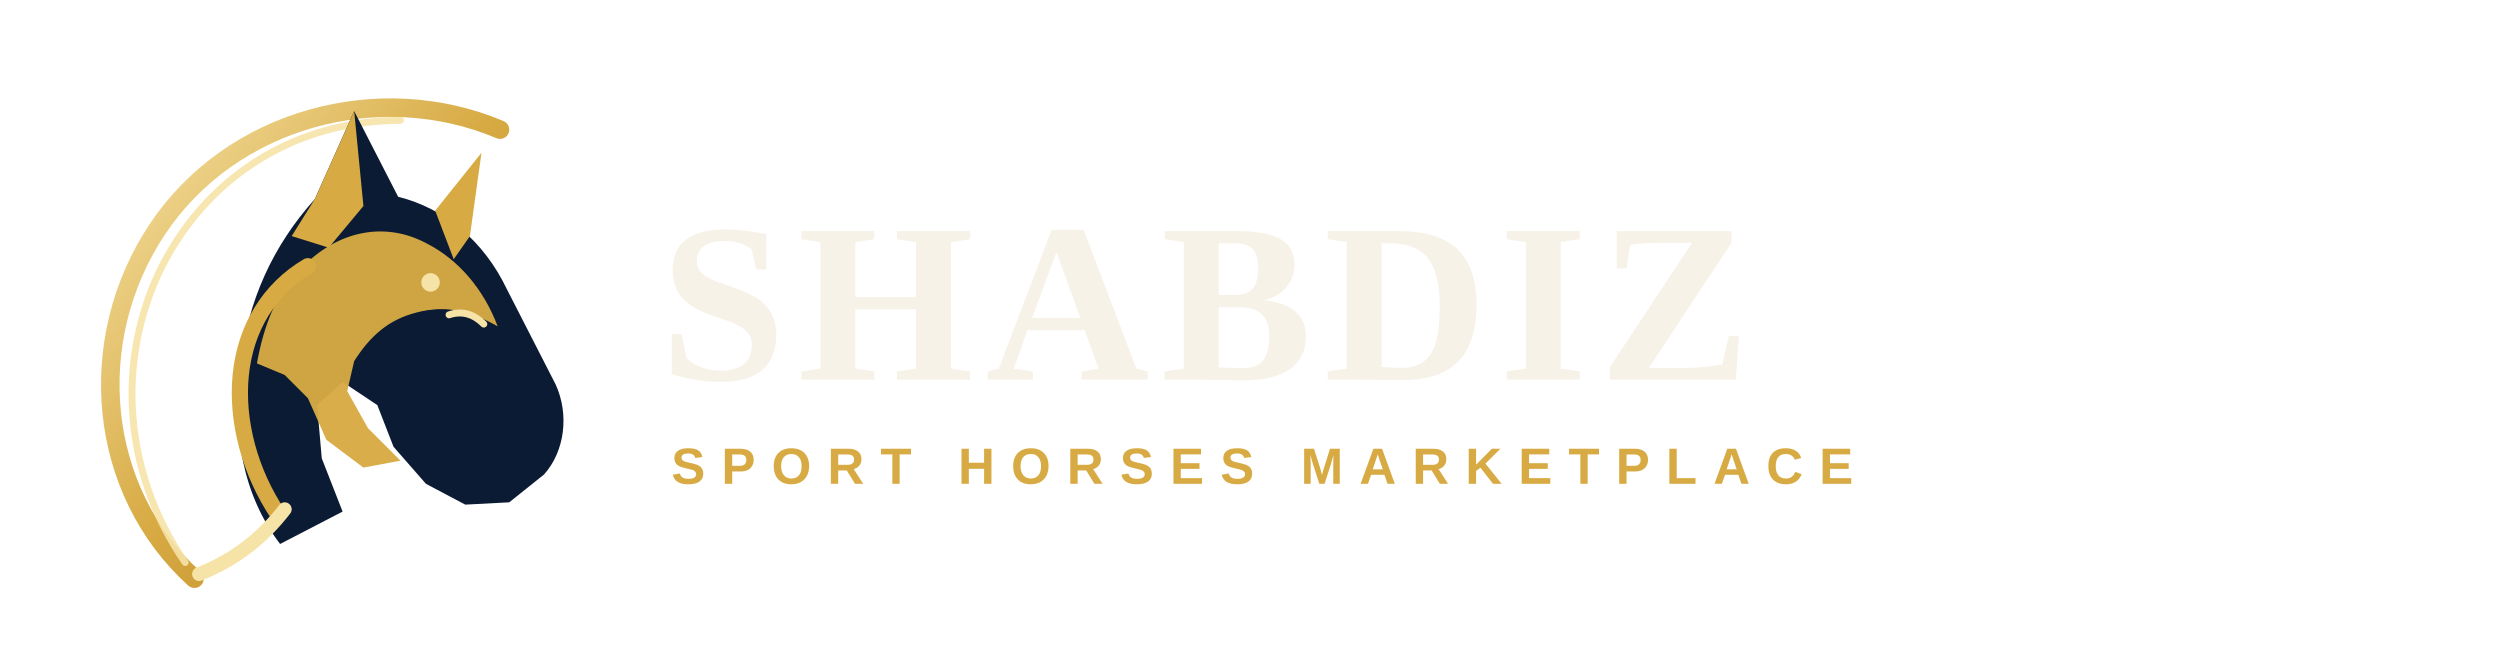
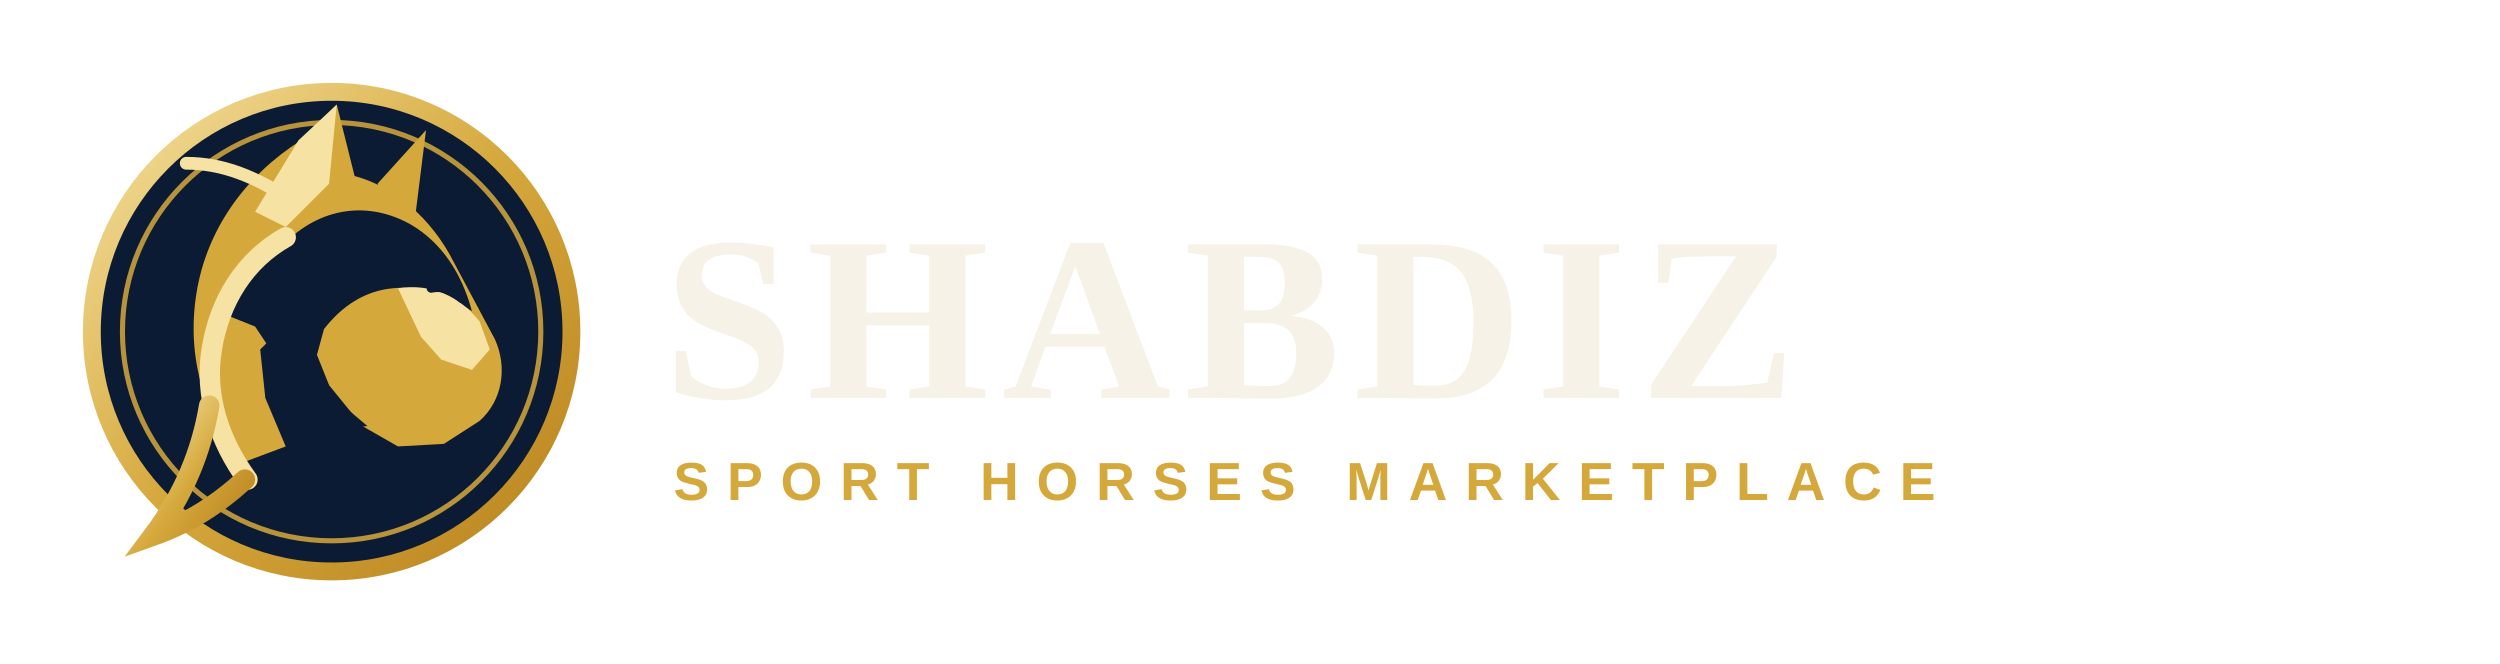
- <svg xmlns="http://www.w3.org/2000/svg" viewBox="0 0 1080 280" role="img" aria-labelledby="title desc">
+ <svg xmlns="http://www.w3.org/2000/svg" viewBox="0 0 980 260" role="img" aria-labelledby="title desc">
  <defs>
    <linearGradient id="gold" x1="0" y1="0" x2="1" y2="1">
-       <stop offset="0" stop-color="#F6E3A7" />
-       <stop offset="0.5" stop-color="#D7AA43" />
+       <stop offset="0" stop-color="#F6E2A2" />
+       <stop offset="0.5" stop-color="#D5A83C" />
      <stop offset="1" stop-color="#B9821E" />
    </linearGradient>
  </defs>
-   <g transform="translate(22 24)">
-     <path d="M194 32 C142 10 78 27 46 75 C14 123 20 188 62 226" fill="none" stroke="url(#gold)" stroke-width="8" stroke-linecap="round" />
-     <path d="M58 219 C31 180 28 131 48 91 C69 50 108 28 151 28" fill="none" stroke="#F6E3A7" stroke-width="3" stroke-linecap="round" opacity="0.9" />
-     <path d="M99 211 C83 190 78 163 82 133 C85 106 96 82 114 62 L131 24 L150 61 C170 66 187 80 197 101 L218 142 C224 155 222 171 213 181 L198 193 L179 194 L162 185 L148 169 L141 151 L126 141 L115 151 L117 174 L126 197 Z" fill="#0B1B34" />
-     <path d="M114 62 L131 24 L135 65 L120 83 L104 78 Z" fill="#D7AA43" />
-     <path d="M166 67 L186 42 L181 78 L174 88 Z" fill="#D7AA43" />
-     <path d="M109 91 C125 75 145 72 162 81 C176 88 187 101 193 117 C181 110 169 108 158 111 C146 114 138 121 131 132 L128 145 L137 161 L151 175 L135 178 L119 166 L111 148 L101 138 L89 133 C92 116 98 101 109 91 Z" fill="#D7AA43" opacity="0.96" />
-     <path d="M159 111 C174 107 188 112 199 123 L203 136 L196 145 L183 141 L174 131 Z" fill="#0B1B34" />
-     <path d="M172 112 C178 110 183 112 187 116" fill="none" stroke="#F6E3A7" stroke-width="3" stroke-linecap="round" />
-     <circle cx="164" cy="98" r="4" fill="#F6E3A7" />
-     <path d="M111 91 C94 101 84 118 82 138 C80 158 86 180 98 198" fill="none" stroke="#D7AA43" stroke-width="7" stroke-linecap="round" />
-     <path d="M101 196 C91 209 79 218 64 224" fill="none" stroke="#F6E3A7" stroke-width="6" stroke-linecap="round" />
+   <g transform="translate(24 24)">
+     <circle cx="106" cy="106" r="94" fill="#0B1B34" stroke="url(#gold)" stroke-width="7" />
+     <circle cx="106" cy="106" r="82" fill="none" stroke="#D5A83C" stroke-width="2" opacity="0.85" />
+     <path d="M72 157 C56 140 49 116 53 91 C57 66 72 45 94 31 L108 17 L115 45 C130 49 145 61 154 79 L170 109 C175 120 173 133 164 141 L150 150 L132 151 L118 143 L105 127 L99 112 L87 104 L78 113 L80 132 L88 151 Z" fill="#D5A83C" />
+     <path d="M93 31 L108 17 L105 48 L88 65 L76 59 Z" fill="#F6E2A2" />
+     <path d="M124 48 L143 27 L139 59 L131 70 Z" fill="#D5A83C" />
+     <path d="M89 70 C103 57 121 55 137 64 C149 71 157 83 161 98 C151 91 140 88 130 89 C119 90 110 96 103 105 L100 116 L107 132 L120 143 L105 145 L91 134 L84 116 L76 104 L66 100 C70 88 77 78 89 70 Z" fill="#0B1B34" />
+     <path d="M132 89 C145 87 156 92 164 102 L168 113 L161 121 L149 117 L141 108 Z" fill="#F6E2A2" />
+     <path d="M145 89 C150 88 154 90 157 93" fill="none" stroke="#0B1B34" stroke-width="3.5" stroke-linecap="round" />
+     <circle cx="139" cy="78" r="4.2" fill="#0B1B34" />
+     <path d="M88 69 C72 78 62 94 59 113 C56 131 62 149 73 164" fill="none" stroke="#F6E2A2" stroke-width="8" stroke-linecap="round" />
+     <path d="M72 164 C61 174 50 181 36 186 C48 170 55 153 58 135" fill="none" stroke="url(#gold)" stroke-width="8" stroke-linecap="round" />
+     <path d="M91 55 C76 45 63 40 49 40" fill="none" stroke="#F6E2A2" stroke-width="5" stroke-linecap="round" />
  </g>
-   <g transform="translate(285 64)">
-     <text x="0" y="100" font-family="Georgia, 'Times New Roman', serif" font-size="98" font-weight="700" letter-spacing="5" fill="#F7F2E8">SHABDIZ</text>
-     <text x="5" y="145" font-family="Arial, Helvetica, sans-serif" font-size="22" font-weight="600" letter-spacing="7" fill="#D7AA43">SPORT HORSES MARKETPLACE</text>
+   <g transform="translate(260 64)">
+     <text x="0" y="92" font-family="Georgia, 'Times New Roman', serif" font-size="92" font-weight="700" letter-spacing="5" fill="#F7F2E8">SHABDIZ</text>
+     <text x="4" y="132" font-family="Arial, Helvetica, sans-serif" font-size="21" font-weight="600" letter-spacing="7" fill="#D5A83C">SPORT HORSES MARKETPLACE</text>
  </g>
</svg>
